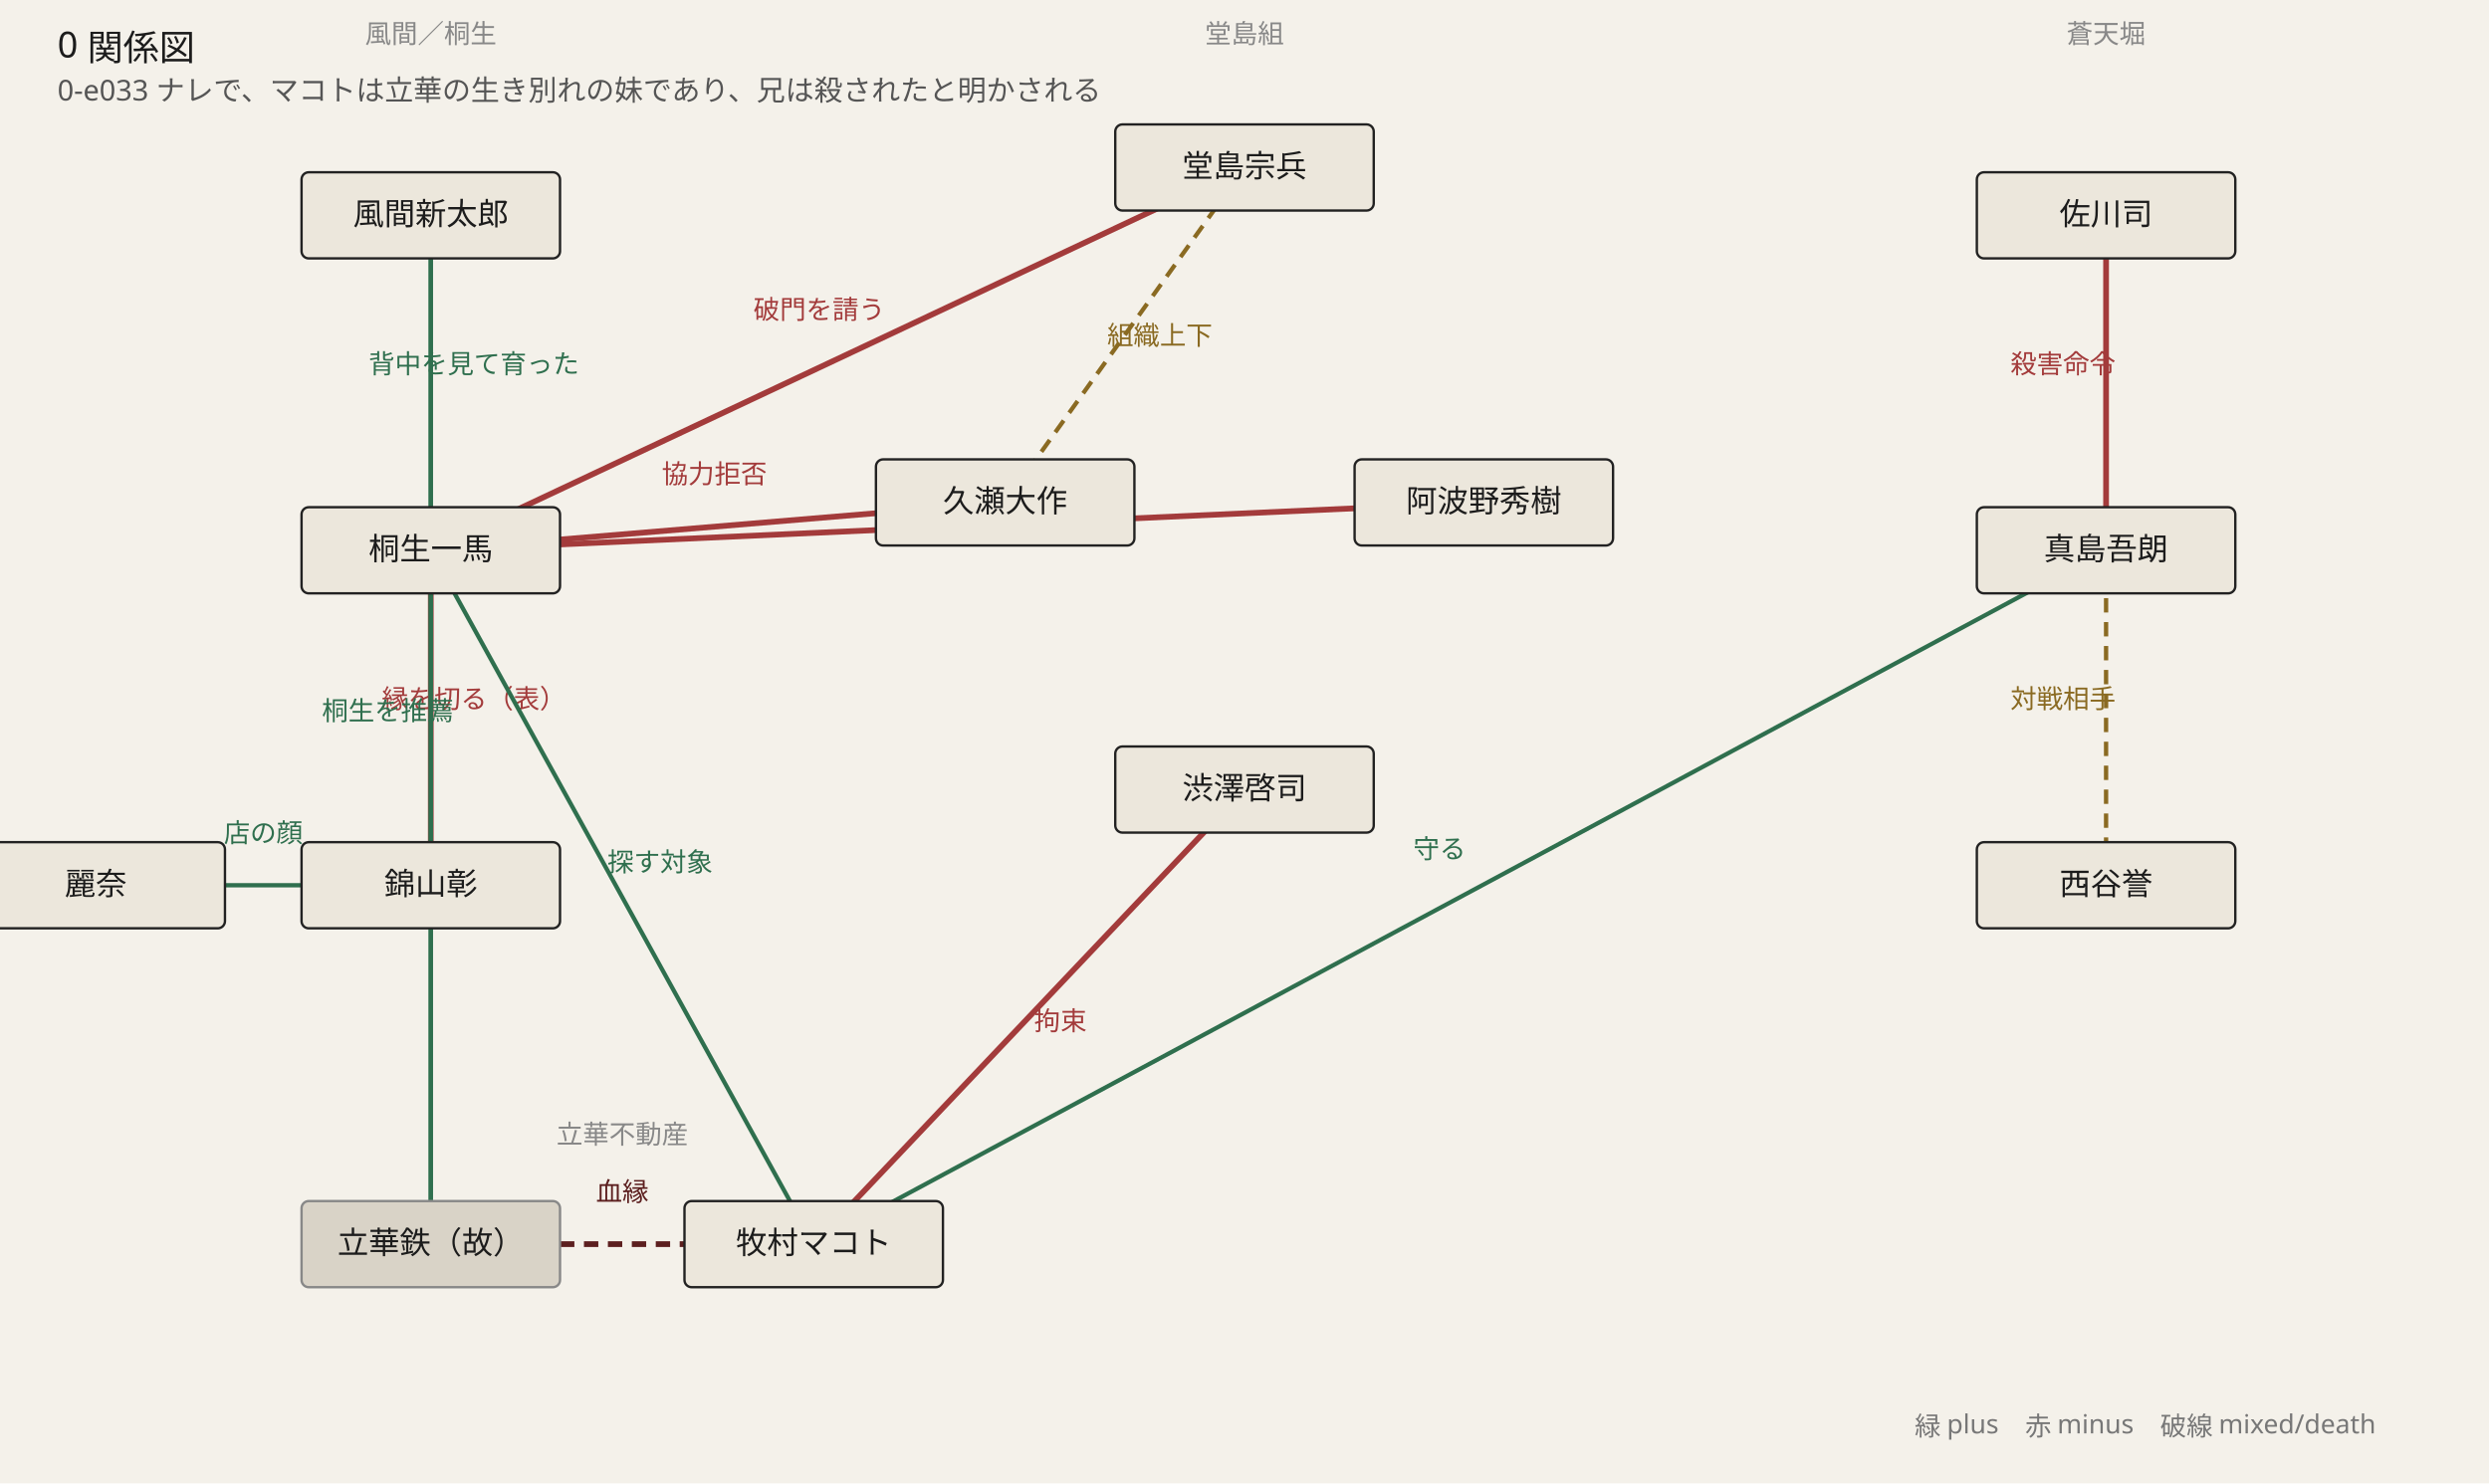
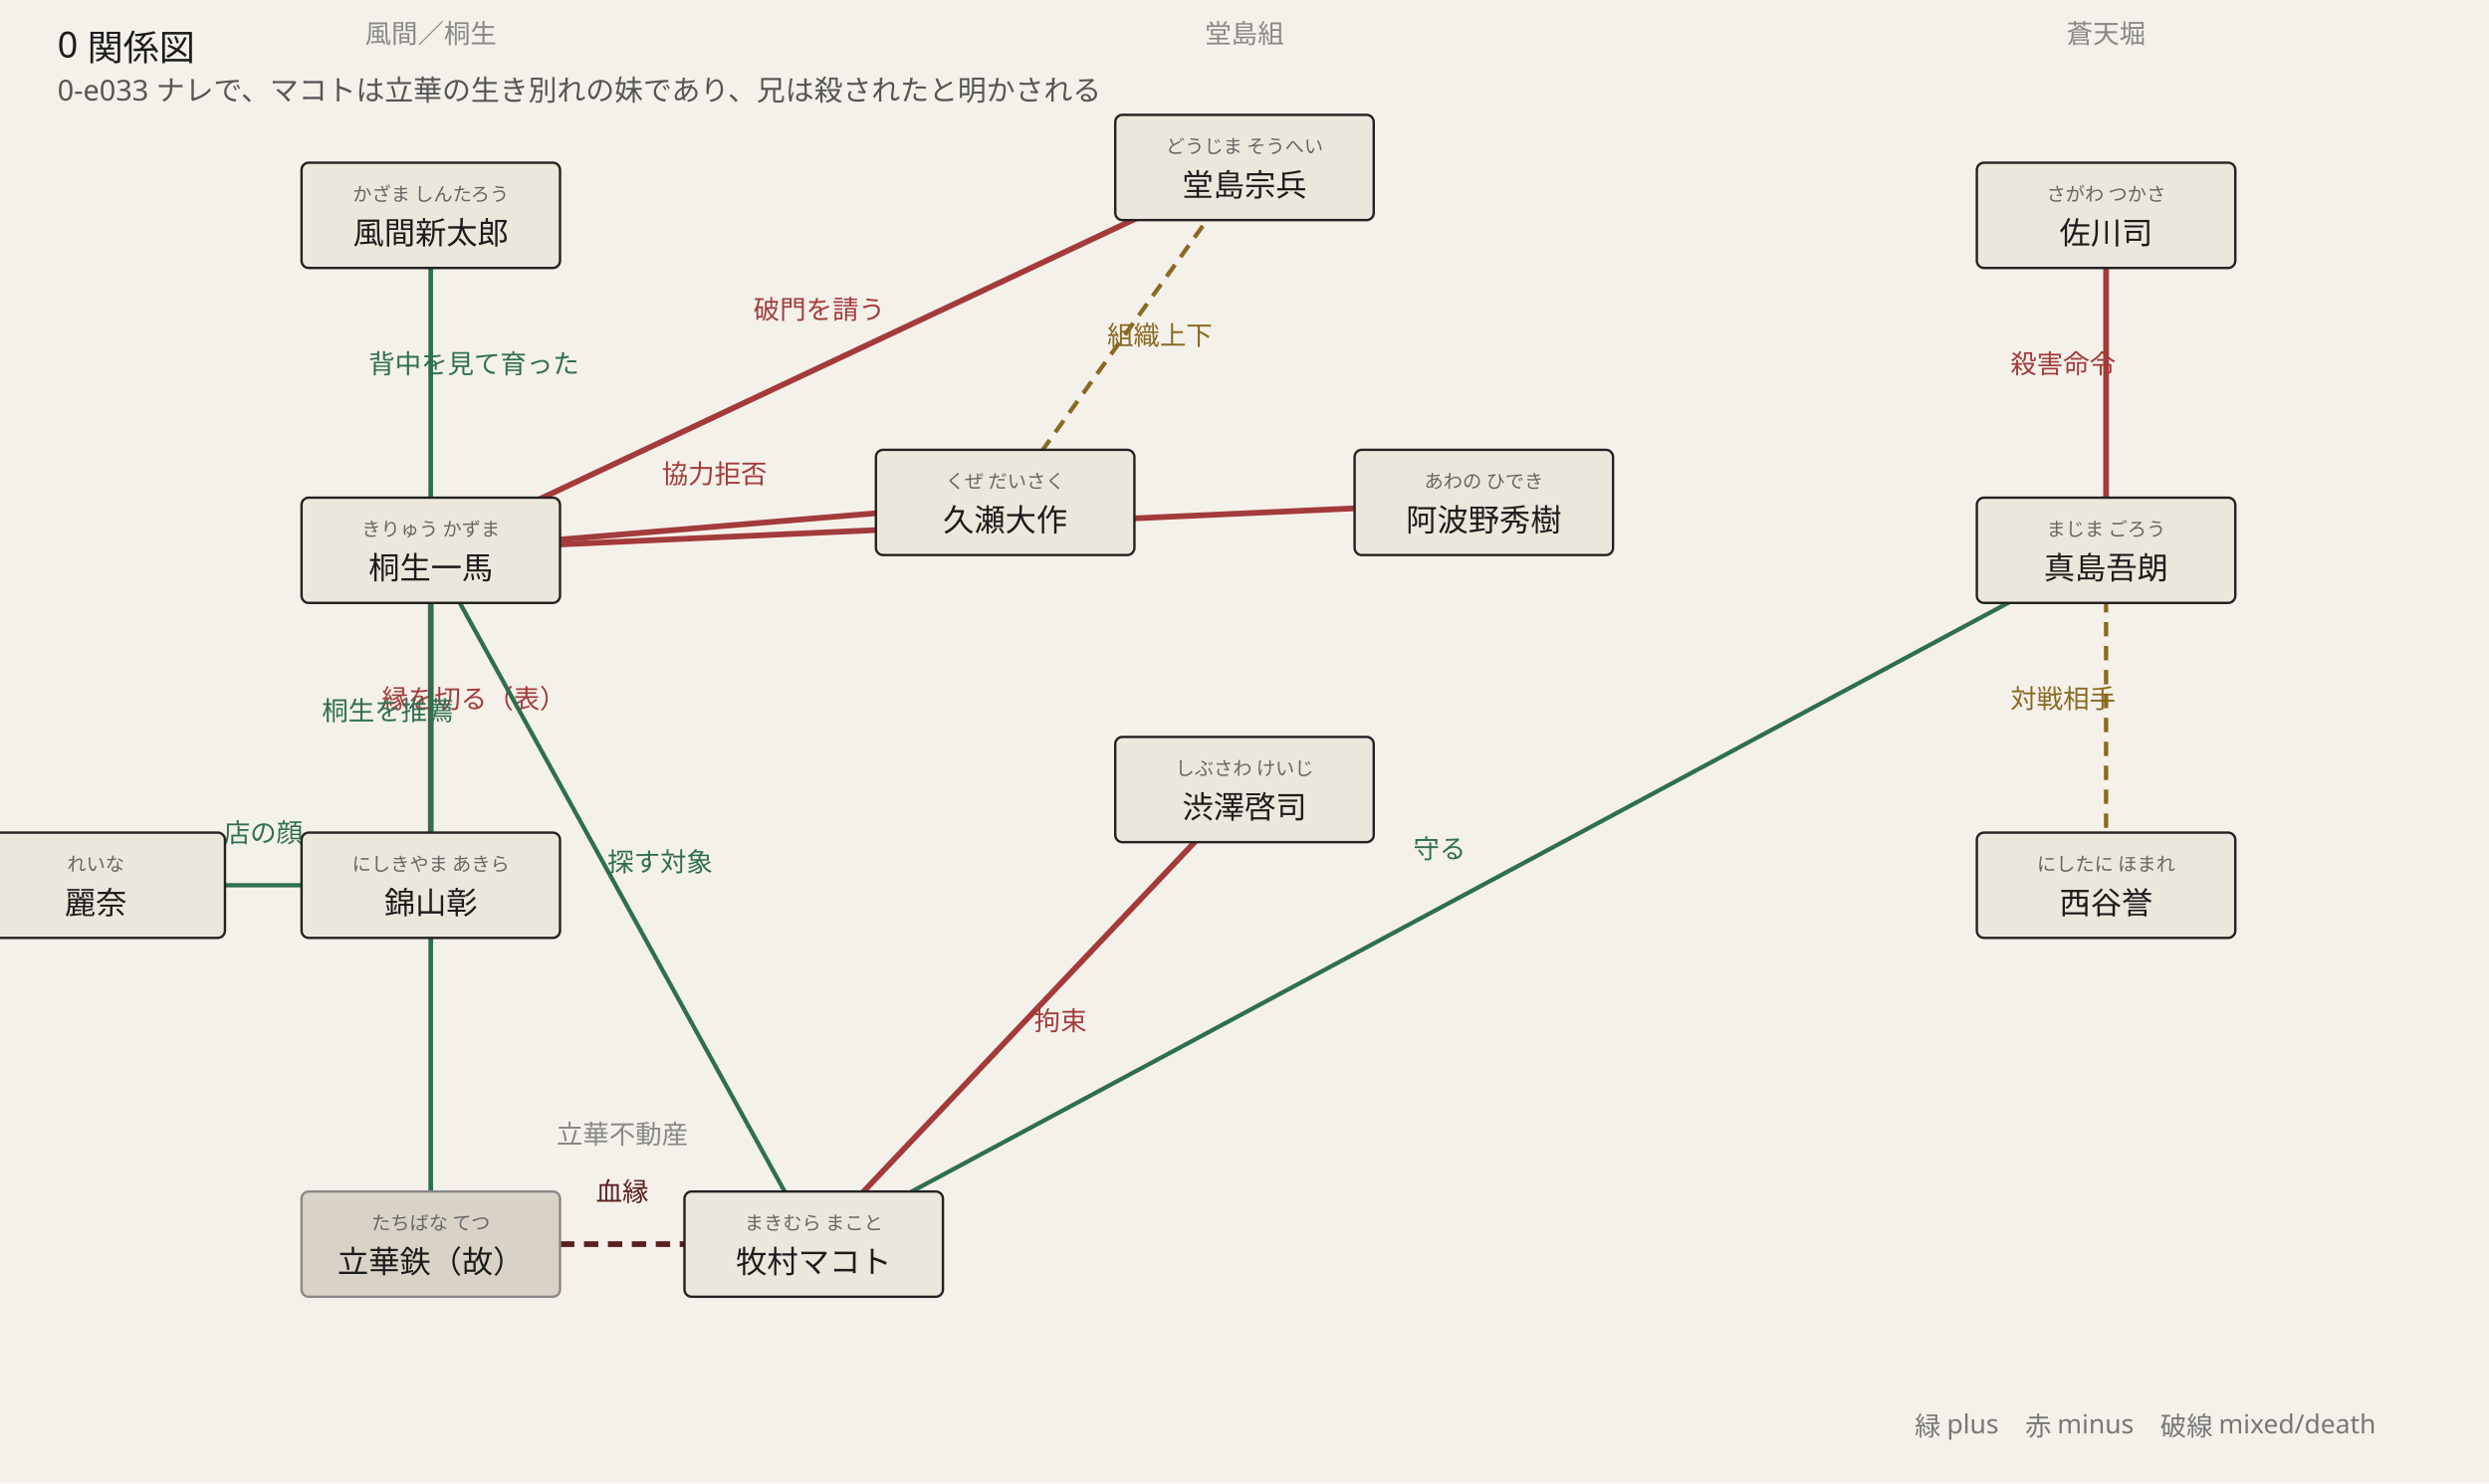
<svg xmlns="http://www.w3.org/2000/svg" viewBox="0 0 1040 620" width="1040" height="620">
  <rect width="1040" height="620" fill="#f4f1ea" />
  <text x="24" y="24" font-family="Yu Gothic, Meiryo, sans-serif" font-size="15" fill="#1c1c1c">0 関係図</text>
  <text x="24" y="42" font-family="Yu Gothic, Meiryo, sans-serif" font-size="12" fill="#555">0-e033  ナレで、マコトは立華の生き別れの妹であり、兄は殺されたと明かされる</text>
  <text x="180" y="18" text-anchor="middle" font-family="Yu Gothic, Meiryo, sans-serif" font-size="11" fill="#888">風間／桐生</text>
  <text x="520" y="18" text-anchor="middle" font-family="Yu Gothic, Meiryo, sans-serif" font-size="11" fill="#888">堂島組</text>
  <text x="880" y="18" text-anchor="middle" font-family="Yu Gothic, Meiryo, sans-serif" font-size="11" fill="#888">蒼天堀</text>
  <text x="260" y="478" text-anchor="middle" font-family="Yu Gothic, Meiryo, sans-serif" font-size="11" fill="#888">立華不動産</text>
  <line x1="180" y1="230" x2="180" y2="370" stroke="#a33b3b" stroke-width="2.4" />
  <text x="198.0" y="296.0" text-anchor="middle" font-family="Yu Gothic, Meiryo, sans-serif" font-size="11" fill="#a33b3b">縁を切る（表）</text>
  <line x1="180" y1="230" x2="420" y2="210" stroke="#a33b3b" stroke-width="2.4" />
  <text x="298.5" y="202.0" text-anchor="middle" font-family="Yu Gothic, Meiryo, sans-serif" font-size="11" fill="#a33b3b">協力拒否</text>
  <line x1="520" y1="70" x2="420" y2="210" stroke="#8a6a22" stroke-width="1.8" stroke-dasharray="6 4" />
  <text x="484.6" y="144.1" text-anchor="middle" font-family="Yu Gothic, Meiryo, sans-serif" font-size="11" fill="#8a6a22">組織上下</text>
  <line x1="180" y1="90" x2="180" y2="230" stroke="#2f6f4e" stroke-width="1.8" />
  <text x="198.0" y="156.0" text-anchor="middle" font-family="Yu Gothic, Meiryo, sans-serif" font-size="11" fill="#2f6f4e">背中を見て育った</text>
  <line x1="520" y1="70" x2="180" y2="230" stroke="#a33b3b" stroke-width="2.4" />
  <text x="342.3" y="133.3" text-anchor="middle" font-family="Yu Gothic, Meiryo, sans-serif" font-size="11" fill="#a33b3b">破門を請う</text>
  <line x1="180" y1="230" x2="180" y2="520" stroke="#2f6f4e" stroke-width="1.8" />
  <text x="198.0" y="371.0" text-anchor="middle" font-family="Yu Gothic, Meiryo, sans-serif" font-size="11" fill="#2f6f4e">接触</text>
  <line x1="180" y1="90" x2="180" y2="520" stroke="#2f6f4e" stroke-width="1.8" />
  <text x="162.0" y="301.0" text-anchor="middle" font-family="Yu Gothic, Meiryo, sans-serif" font-size="11" fill="#2f6f4e">桐生を推薦</text>
  <line x1="880" y1="230" x2="880" y2="90" stroke="#a33b3b" stroke-width="2.4" />
  <text x="862.0" y="156.0" text-anchor="middle" font-family="Yu Gothic, Meiryo, sans-serif" font-size="11" fill="#a33b3b">殺害命令</text>
  <line x1="880" y1="230" x2="340" y2="520" stroke="#2f6f4e" stroke-width="1.8" />
  <text x="601.5" y="358.7" text-anchor="middle" font-family="Yu Gothic, Meiryo, sans-serif" font-size="11" fill="#2f6f4e">守る</text>
  <line x1="180" y1="370" x2="40" y2="370" stroke="#2f6f4e" stroke-width="1.8" />
  <text x="110.0" y="352.0" text-anchor="middle" font-family="Yu Gothic, Meiryo, sans-serif" font-size="11" fill="#2f6f4e">店の顔</text>
  <line x1="620" y1="210" x2="180" y2="230" stroke="#a33b3b" stroke-width="2.4" />
  <text x="399.2" y="202.0" text-anchor="middle" font-family="Yu Gothic, Meiryo, sans-serif" font-size="11" fill="#a33b3b">包囲網</text>
  <line x1="880" y1="230" x2="880" y2="370" stroke="#8a6a22" stroke-width="1.8" stroke-dasharray="6 4" />
  <text x="862.0" y="296.0" text-anchor="middle" font-family="Yu Gothic, Meiryo, sans-serif" font-size="11" fill="#8a6a22">対戦相手</text>
  <line x1="340" y1="520" x2="180" y2="520" stroke="#5c1f1f" stroke-width="2.4" stroke-dasharray="6 4" />
  <text x="260.0" y="502.0" text-anchor="middle" font-family="Yu Gothic, Meiryo, sans-serif" font-size="11" fill="#5c1f1f">血縁</text>
  <line x1="180" y1="230" x2="340" y2="520" stroke="#2f6f4e" stroke-width="1.8" />
  <text x="275.8" y="364.2" text-anchor="middle" font-family="Yu Gothic, Meiryo, sans-serif" font-size="11" fill="#2f6f4e">探す対象</text>
  <line x1="340" y1="520" x2="520" y2="330" stroke="#a33b3b" stroke-width="2.4" />
  <text x="443.1" y="430.6" text-anchor="middle" font-family="Yu Gothic, Meiryo, sans-serif" font-size="11" fill="#a33b3b">拘束</text>
-   <rect x="466" y="52" width="108" height="36" rx="3" fill="#ece7dc" stroke="#222" />
-   <text x="520" y="74" text-anchor="middle" font-family="Yu Gothic, Meiryo, sans-serif" font-size="13" fill="#1c1c1c">堂島宗兵</text>
-   <rect x="826" y="72" width="108" height="36" rx="3" fill="#ece7dc" stroke="#222" />
-   <text x="880" y="94" text-anchor="middle" font-family="Yu Gothic, Meiryo, sans-serif" font-size="13" fill="#1c1c1c">佐川司</text>
-   <rect x="126" y="72" width="108" height="36" rx="3" fill="#ece7dc" stroke="#222" />
-   <text x="180" y="94" text-anchor="middle" font-family="Yu Gothic, Meiryo, sans-serif" font-size="13" fill="#1c1c1c">風間新太郎</text>
-   <rect x="366" y="192" width="108" height="36" rx="3" fill="#ece7dc" stroke="#222" />
-   <text x="420" y="214" text-anchor="middle" font-family="Yu Gothic, Meiryo, sans-serif" font-size="13" fill="#1c1c1c">久瀬大作</text>
-   <rect x="566" y="192" width="108" height="36" rx="3" fill="#ece7dc" stroke="#222" />
-   <text x="620" y="214" text-anchor="middle" font-family="Yu Gothic, Meiryo, sans-serif" font-size="13" fill="#1c1c1c">阿波野秀樹</text>
-   <rect x="126" y="212" width="108" height="36" rx="3" fill="#ece7dc" stroke="#222" />
-   <text x="180" y="234" text-anchor="middle" font-family="Yu Gothic, Meiryo, sans-serif" font-size="13" fill="#1c1c1c">桐生一馬</text>
-   <rect x="826" y="212" width="108" height="36" rx="3" fill="#ece7dc" stroke="#222" />
-   <text x="880" y="234" text-anchor="middle" font-family="Yu Gothic, Meiryo, sans-serif" font-size="13" fill="#1c1c1c">真島吾朗</text>
-   <rect x="466" y="312" width="108" height="36" rx="3" fill="#ece7dc" stroke="#222" />
-   <text x="520" y="334" text-anchor="middle" font-family="Yu Gothic, Meiryo, sans-serif" font-size="13" fill="#1c1c1c">渋澤啓司</text>
-   <rect x="826" y="352" width="108" height="36" rx="3" fill="#ece7dc" stroke="#222" />
-   <text x="880" y="374" text-anchor="middle" font-family="Yu Gothic, Meiryo, sans-serif" font-size="13" fill="#1c1c1c">西谷誉</text>
-   <rect x="-14" y="352" width="108" height="36" rx="3" fill="#ece7dc" stroke="#222" />
-   <text x="40" y="374" text-anchor="middle" font-family="Yu Gothic, Meiryo, sans-serif" font-size="13" fill="#1c1c1c">麗奈</text>
-   <rect x="126" y="352" width="108" height="36" rx="3" fill="#ece7dc" stroke="#222" />
-   <text x="180" y="374" text-anchor="middle" font-family="Yu Gothic, Meiryo, sans-serif" font-size="13" fill="#1c1c1c">錦山彰</text>
-   <rect x="126" y="502" width="108" height="36" rx="3" fill="#d9d3c7" stroke="#888" />
-   <text x="180" y="524" text-anchor="middle" font-family="Yu Gothic, Meiryo, sans-serif" font-size="13" fill="#1c1c1c">立華鉄（故）</text>
-   <rect x="286" y="502" width="108" height="36" rx="3" fill="#ece7dc" stroke="#222" />
-   <text x="340" y="524" text-anchor="middle" font-family="Yu Gothic, Meiryo, sans-serif" font-size="13" fill="#1c1c1c">牧村マコト</text>
+   <rect x="466" y="48" width="108" height="44" rx="3" fill="#ece7dc" stroke="#222" />
+   <text x="520" y="64" text-anchor="middle" font-family="Yu Gothic, Meiryo, sans-serif" font-size="8" fill="#666">どうじま そうへい</text>
+   <text x="520" y="82" text-anchor="middle" font-family="Yu Gothic, Meiryo, sans-serif" font-size="13" fill="#1c1c1c">堂島宗兵</text>
+   <rect x="126" y="68" width="108" height="44" rx="3" fill="#ece7dc" stroke="#222" />
+   <text x="180" y="84" text-anchor="middle" font-family="Yu Gothic, Meiryo, sans-serif" font-size="8" fill="#666">かざま しんたろう</text>
+   <text x="180" y="102" text-anchor="middle" font-family="Yu Gothic, Meiryo, sans-serif" font-size="13" fill="#1c1c1c">風間新太郎</text>
+   <rect x="826" y="68" width="108" height="44" rx="3" fill="#ece7dc" stroke="#222" />
+   <text x="880" y="84" text-anchor="middle" font-family="Yu Gothic, Meiryo, sans-serif" font-size="8" fill="#666">さがわ つかさ</text>
+   <text x="880" y="102" text-anchor="middle" font-family="Yu Gothic, Meiryo, sans-serif" font-size="13" fill="#1c1c1c">佐川司</text>
+   <rect x="366" y="188" width="108" height="44" rx="3" fill="#ece7dc" stroke="#222" />
+   <text x="420" y="204" text-anchor="middle" font-family="Yu Gothic, Meiryo, sans-serif" font-size="8" fill="#666">くぜ だいさく</text>
+   <text x="420" y="222" text-anchor="middle" font-family="Yu Gothic, Meiryo, sans-serif" font-size="13" fill="#1c1c1c">久瀬大作</text>
+   <rect x="566" y="188" width="108" height="44" rx="3" fill="#ece7dc" stroke="#222" />
+   <text x="620" y="204" text-anchor="middle" font-family="Yu Gothic, Meiryo, sans-serif" font-size="8" fill="#666">あわの ひでき</text>
+   <text x="620" y="222" text-anchor="middle" font-family="Yu Gothic, Meiryo, sans-serif" font-size="13" fill="#1c1c1c">阿波野秀樹</text>
+   <rect x="126" y="208" width="108" height="44" rx="3" fill="#ece7dc" stroke="#222" />
+   <text x="180" y="224" text-anchor="middle" font-family="Yu Gothic, Meiryo, sans-serif" font-size="8" fill="#666">きりゅう かずま</text>
+   <text x="180" y="242" text-anchor="middle" font-family="Yu Gothic, Meiryo, sans-serif" font-size="13" fill="#1c1c1c">桐生一馬</text>
+   <rect x="826" y="208" width="108" height="44" rx="3" fill="#ece7dc" stroke="#222" />
+   <text x="880" y="224" text-anchor="middle" font-family="Yu Gothic, Meiryo, sans-serif" font-size="8" fill="#666">まじま ごろう</text>
+   <text x="880" y="242" text-anchor="middle" font-family="Yu Gothic, Meiryo, sans-serif" font-size="13" fill="#1c1c1c">真島吾朗</text>
+   <rect x="466" y="308" width="108" height="44" rx="3" fill="#ece7dc" stroke="#222" />
+   <text x="520" y="324" text-anchor="middle" font-family="Yu Gothic, Meiryo, sans-serif" font-size="8" fill="#666">しぶさわ けいじ</text>
+   <text x="520" y="342" text-anchor="middle" font-family="Yu Gothic, Meiryo, sans-serif" font-size="13" fill="#1c1c1c">渋澤啓司</text>
+   <rect x="-14" y="348" width="108" height="44" rx="3" fill="#ece7dc" stroke="#222" />
+   <text x="40" y="364" text-anchor="middle" font-family="Yu Gothic, Meiryo, sans-serif" font-size="8" fill="#666">れいな</text>
+   <text x="40" y="382" text-anchor="middle" font-family="Yu Gothic, Meiryo, sans-serif" font-size="13" fill="#1c1c1c">麗奈</text>
+   <rect x="126" y="348" width="108" height="44" rx="3" fill="#ece7dc" stroke="#222" />
+   <text x="180" y="364" text-anchor="middle" font-family="Yu Gothic, Meiryo, sans-serif" font-size="8" fill="#666">にしきやま あきら</text>
+   <text x="180" y="382" text-anchor="middle" font-family="Yu Gothic, Meiryo, sans-serif" font-size="13" fill="#1c1c1c">錦山彰</text>
+   <rect x="826" y="348" width="108" height="44" rx="3" fill="#ece7dc" stroke="#222" />
+   <text x="880" y="364" text-anchor="middle" font-family="Yu Gothic, Meiryo, sans-serif" font-size="8" fill="#666">にしたに ほまれ</text>
+   <text x="880" y="382" text-anchor="middle" font-family="Yu Gothic, Meiryo, sans-serif" font-size="13" fill="#1c1c1c">西谷誉</text>
+   <rect x="126" y="498" width="108" height="44" rx="3" fill="#d9d3c7" stroke="#888" />
+   <text x="180" y="514" text-anchor="middle" font-family="Yu Gothic, Meiryo, sans-serif" font-size="8" fill="#666">たちばな てつ</text>
+   <text x="180" y="532" text-anchor="middle" font-family="Yu Gothic, Meiryo, sans-serif" font-size="13" fill="#1c1c1c">立華鉄（故）</text>
+   <rect x="286" y="498" width="108" height="44" rx="3" fill="#ece7dc" stroke="#222" />
+   <text x="340" y="514" text-anchor="middle" font-family="Yu Gothic, Meiryo, sans-serif" font-size="8" fill="#666">まきむら まこと</text>
+   <text x="340" y="532" text-anchor="middle" font-family="Yu Gothic, Meiryo, sans-serif" font-size="13" fill="#1c1c1c">牧村マコト</text>
  <text x="800" y="600" font-family="Yu Gothic, Meiryo, sans-serif" font-size="11" fill="#777">緑 plus　赤 minus　破線 mixed/death</text>
</svg>
